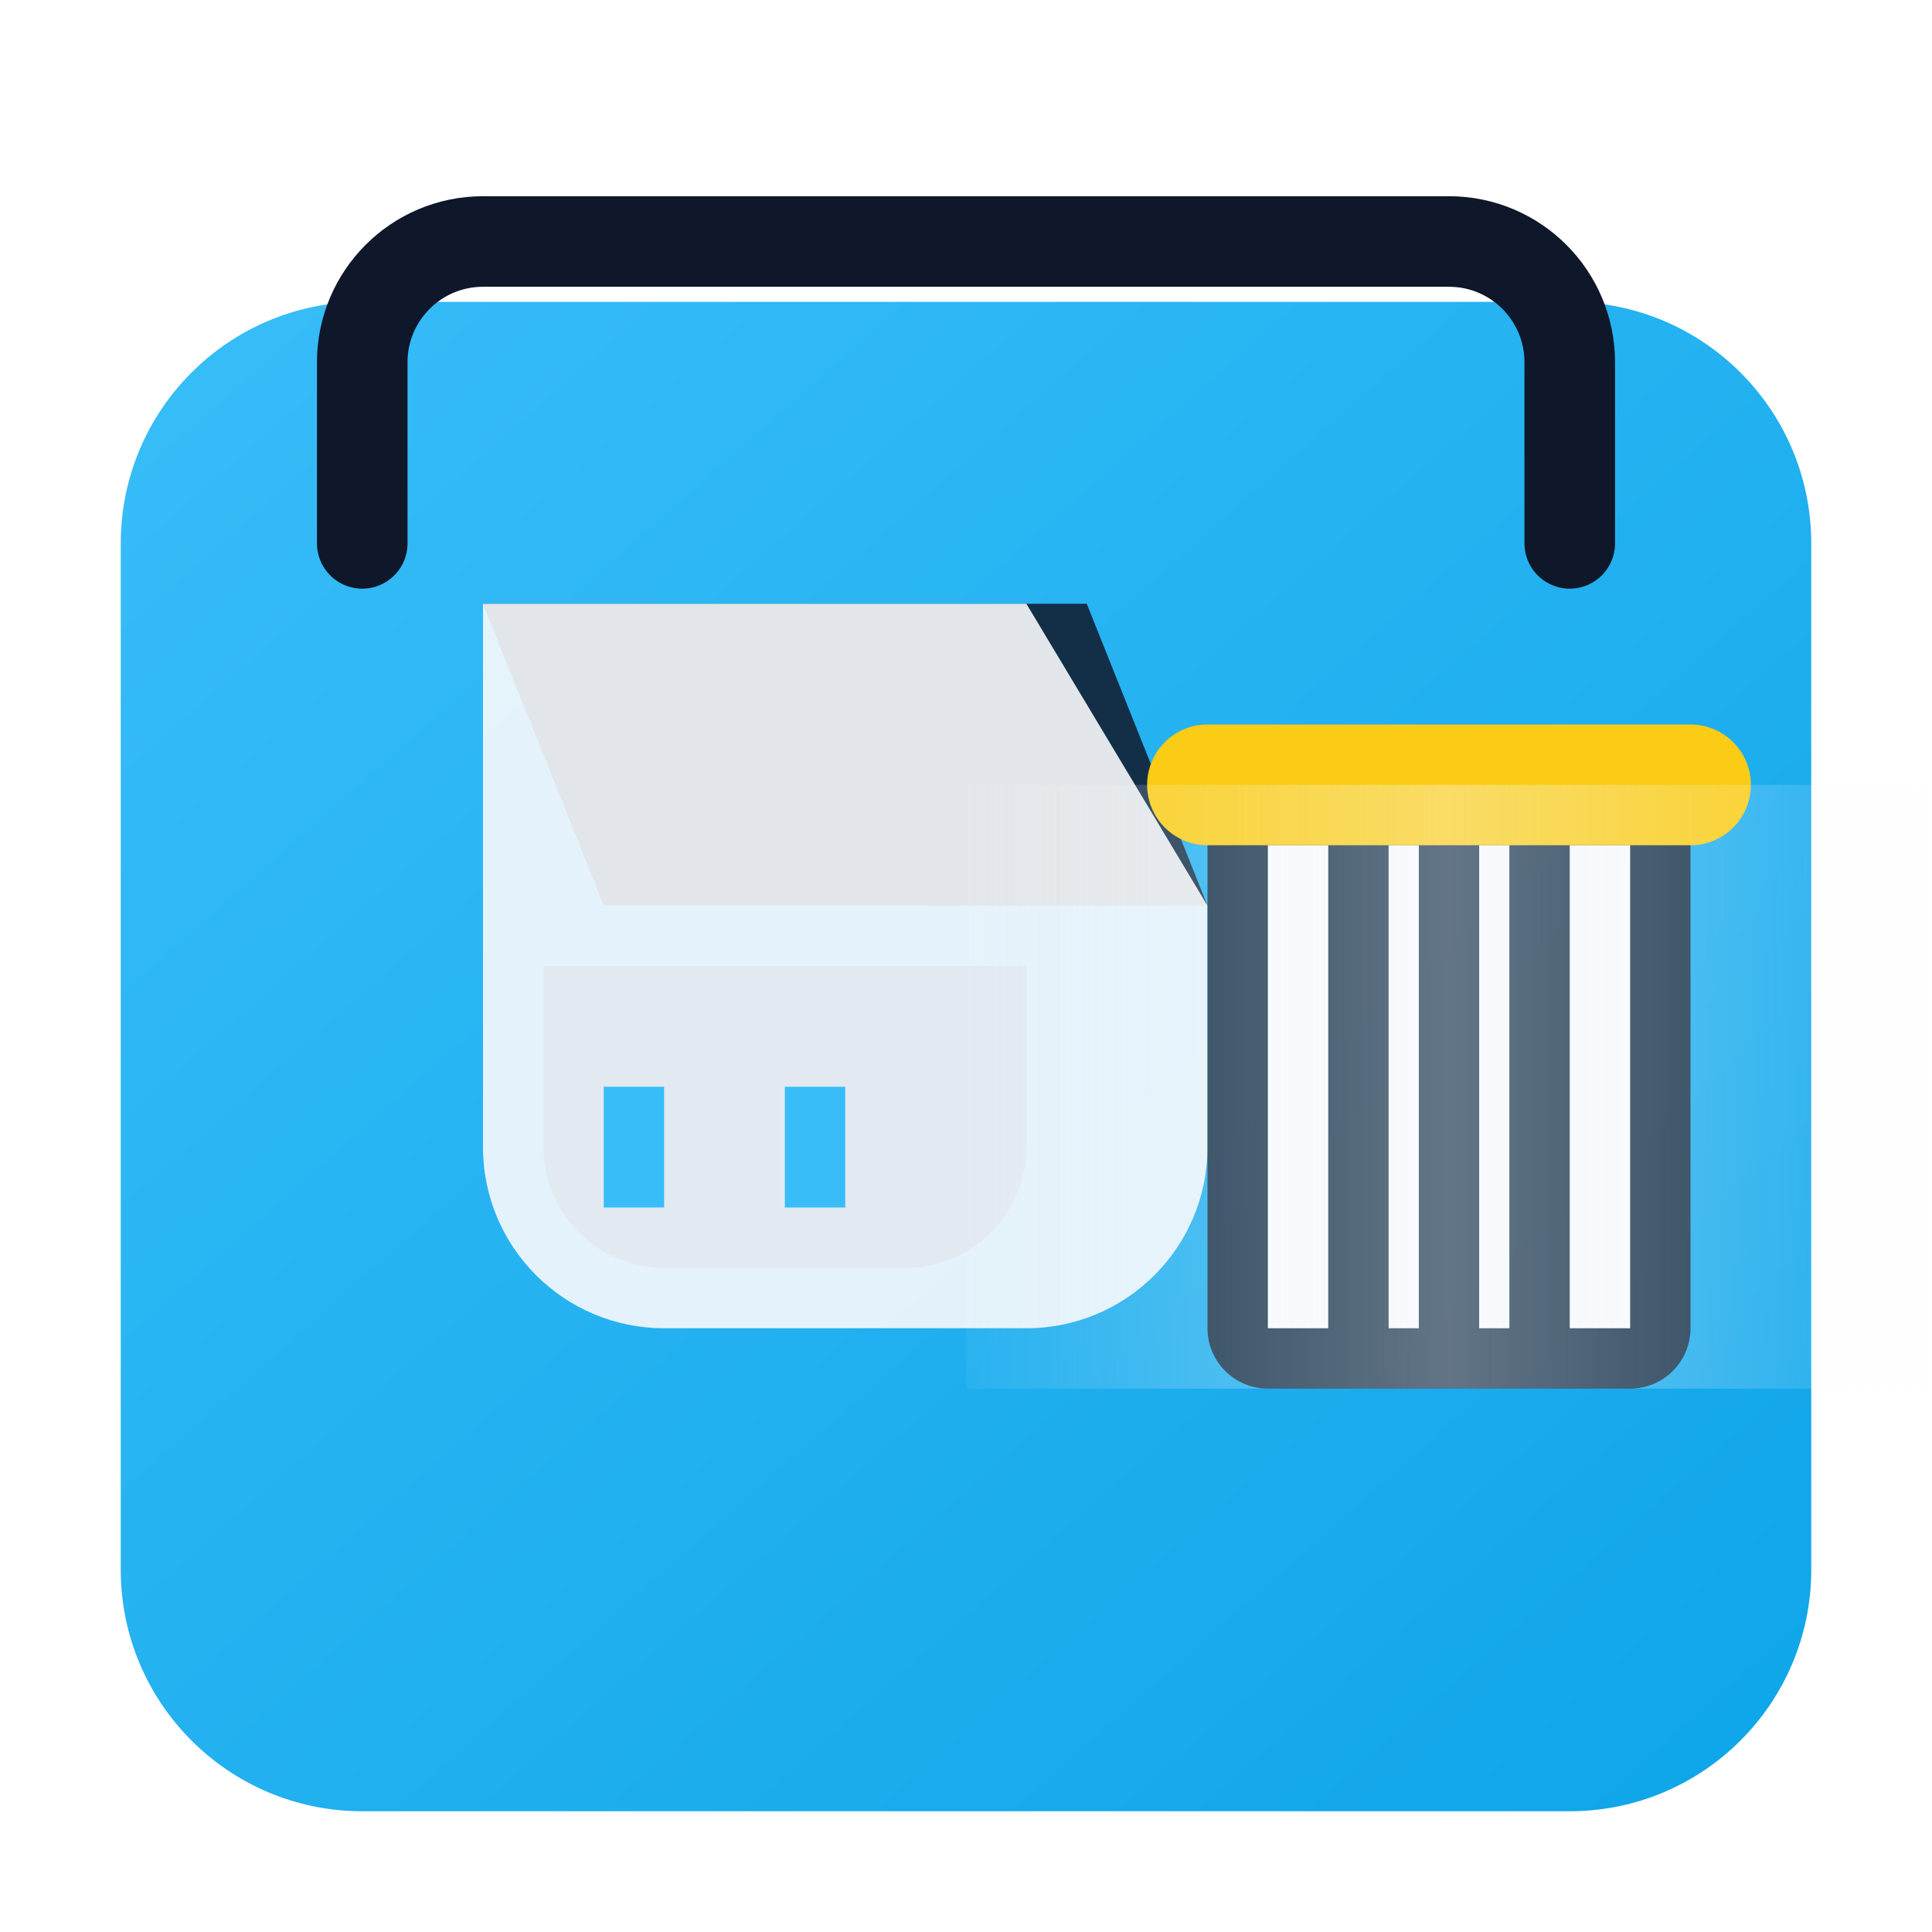
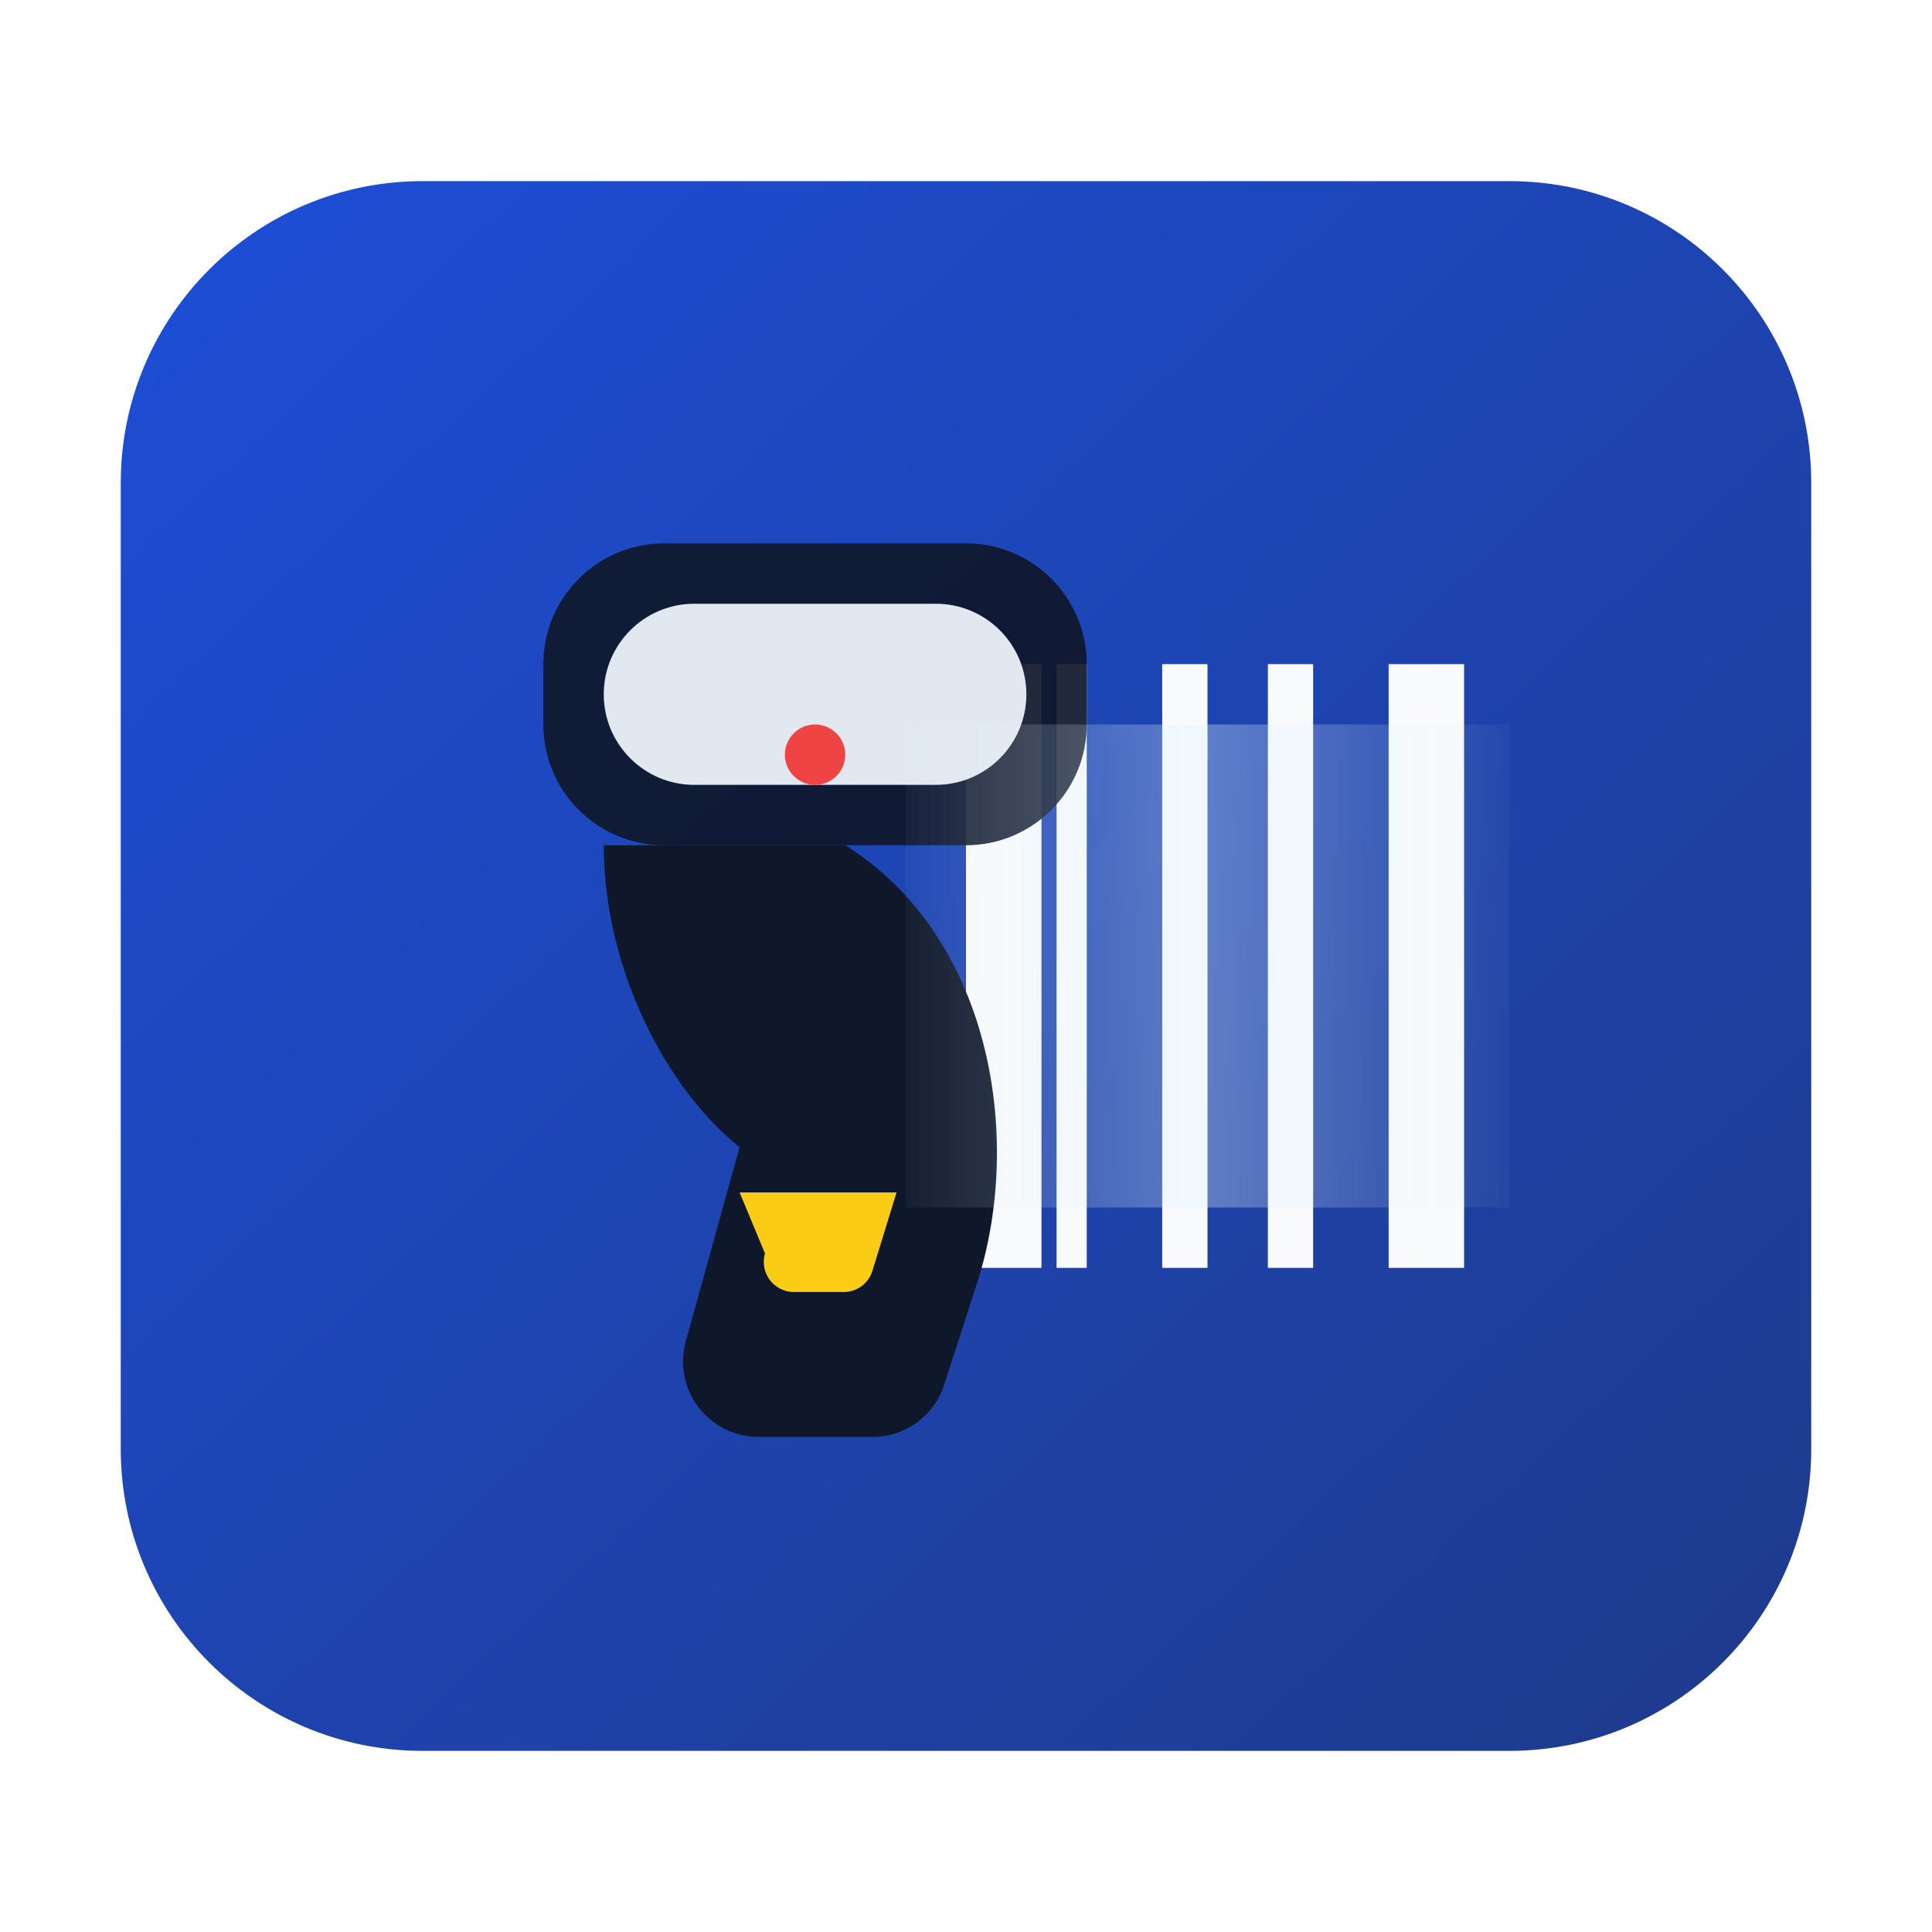
<svg xmlns="http://www.w3.org/2000/svg" viewBox="0 0 64 64" role="img" aria-labelledby="title desc">
  <defs>
    <linearGradient id="bg" x1="0%" x2="100%" y1="0%" y2="100%">
-       <stop offset="0%" stop-color="#38bdf8" />
-       <stop offset="100%" stop-color="#0ea5e9" />
+       <stop offset="0%" stop-color="#1d4ed8" />
+       <stop offset="100%" stop-color="#1e3a8a" />
    </linearGradient>
    <linearGradient id="beam" x1="0%" x2="100%" y1="0%" y2="0%">
-       <stop offset="0%" stop-color="rgba(248, 250, 252, 0.05)" />
-       <stop offset="50%" stop-color="rgba(248, 250, 252, 0.35)" />
-       <stop offset="100%" stop-color="rgba(248, 250, 252, 0.05)" />
+       <stop offset="0%" stop-color="rgba(224, 242, 254, 0.05)" />
+       <stop offset="50%" stop-color="rgba(224, 242, 254, 0.45)" />
+       <stop offset="100%" stop-color="rgba(224, 242, 254, 0.05)" />
    </linearGradient>
  </defs>
-   <rect x="4" y="10" width="56" height="50" rx="8" fill="url(#bg)" />
-   <g fill="#0f172a">
-     <path d="M16 20h20l4 10H20z" opacity="0.85" />
-     <path d="M16 20v18a6 6 0 0 0 6 6h12a6 6 0 0 0 6-6V30l-6-10H16z" fill="#f8fafc" opacity="0.9" />
-     <path d="M18 32h16v6a4 4 0 0 1-4 4h-8a4 4 0 0 1-4-4z" fill="#e2e8f0" opacity="0.9" />
-     <path d="M20 36h2v4h-2zm6 0h2v4h-2z" fill="#38bdf8" />
+   <rect x="4" y="6" width="56" height="52" rx="10" fill="url(#bg)" />
+   <g transform="translate(8 16)">
+     <g fill="#f8fafc">
+       <rect x="38" y="6" width="2.5" height="20" />
+       <rect x="34" y="6" width="1.5" height="20" />
+       <rect x="30.5" y="6" width="1.5" height="20" />
+       <rect x="27" y="6" width="1" height="20" />
+       <rect x="24" y="6" width="2.5" height="20" />
+     </g>
+     <rect x="10" y="2" width="18" height="10" rx="4" fill="#0f172a" opacity="0.92" />
+     <rect x="12" y="4" width="14" height="6" rx="3" fill="#e2e8f0" />
+     <path d="M12 12c0 4 2 8 4.5 10l-1.8 6.5a2.5 2.5 0 0 0 2.4 3.1h3.8a2.5 2.5 0 0 0 2.4-1.8l1.1-3.4c1.5-4.8.4-11.4-4.4-14.4H12z" fill="#0f172a" />
+     <path d="M16.5 23.5h5.2l-0.8 2.6a1 1 0 0 1-1 0.7h-1.6a1 1 0 0 1-0.96-1.28z" fill="#facc15" />
+     <rect x="22" y="8" width="20" height="16" fill="url(#beam)" opacity="0.75" />
+     <circle cx="19" cy="9" r="1" fill="#ef4444" />
  </g>
-   <g transform="translate(38 18)">
-     <rect x="2" y="8" width="16" height="20" rx="2" fill="#0f172a" opacity="0.85" />
-     <g fill="#f8fafc">
-       <rect x="4" y="10" width="2" height="16" />
-       <rect x="8" y="10" width="1" height="16" />
-       <rect x="11" y="10" width="1" height="16" />
-       <rect x="14" y="10" width="2" height="16" />
-     </g>
-     <rect x="0" y="6" width="20" height="4" rx="2" fill="#facc15" />
-     <rect x="-6" y="8" width="32" height="20" fill="url(#beam)" />
-   </g>
-   <path d="M12 18v-6a4 4 0 0 1 4-4h32a4 4 0 0 1 4 4v6" fill="none" stroke="#0f172a" stroke-width="3" stroke-linecap="round" />
</svg>
